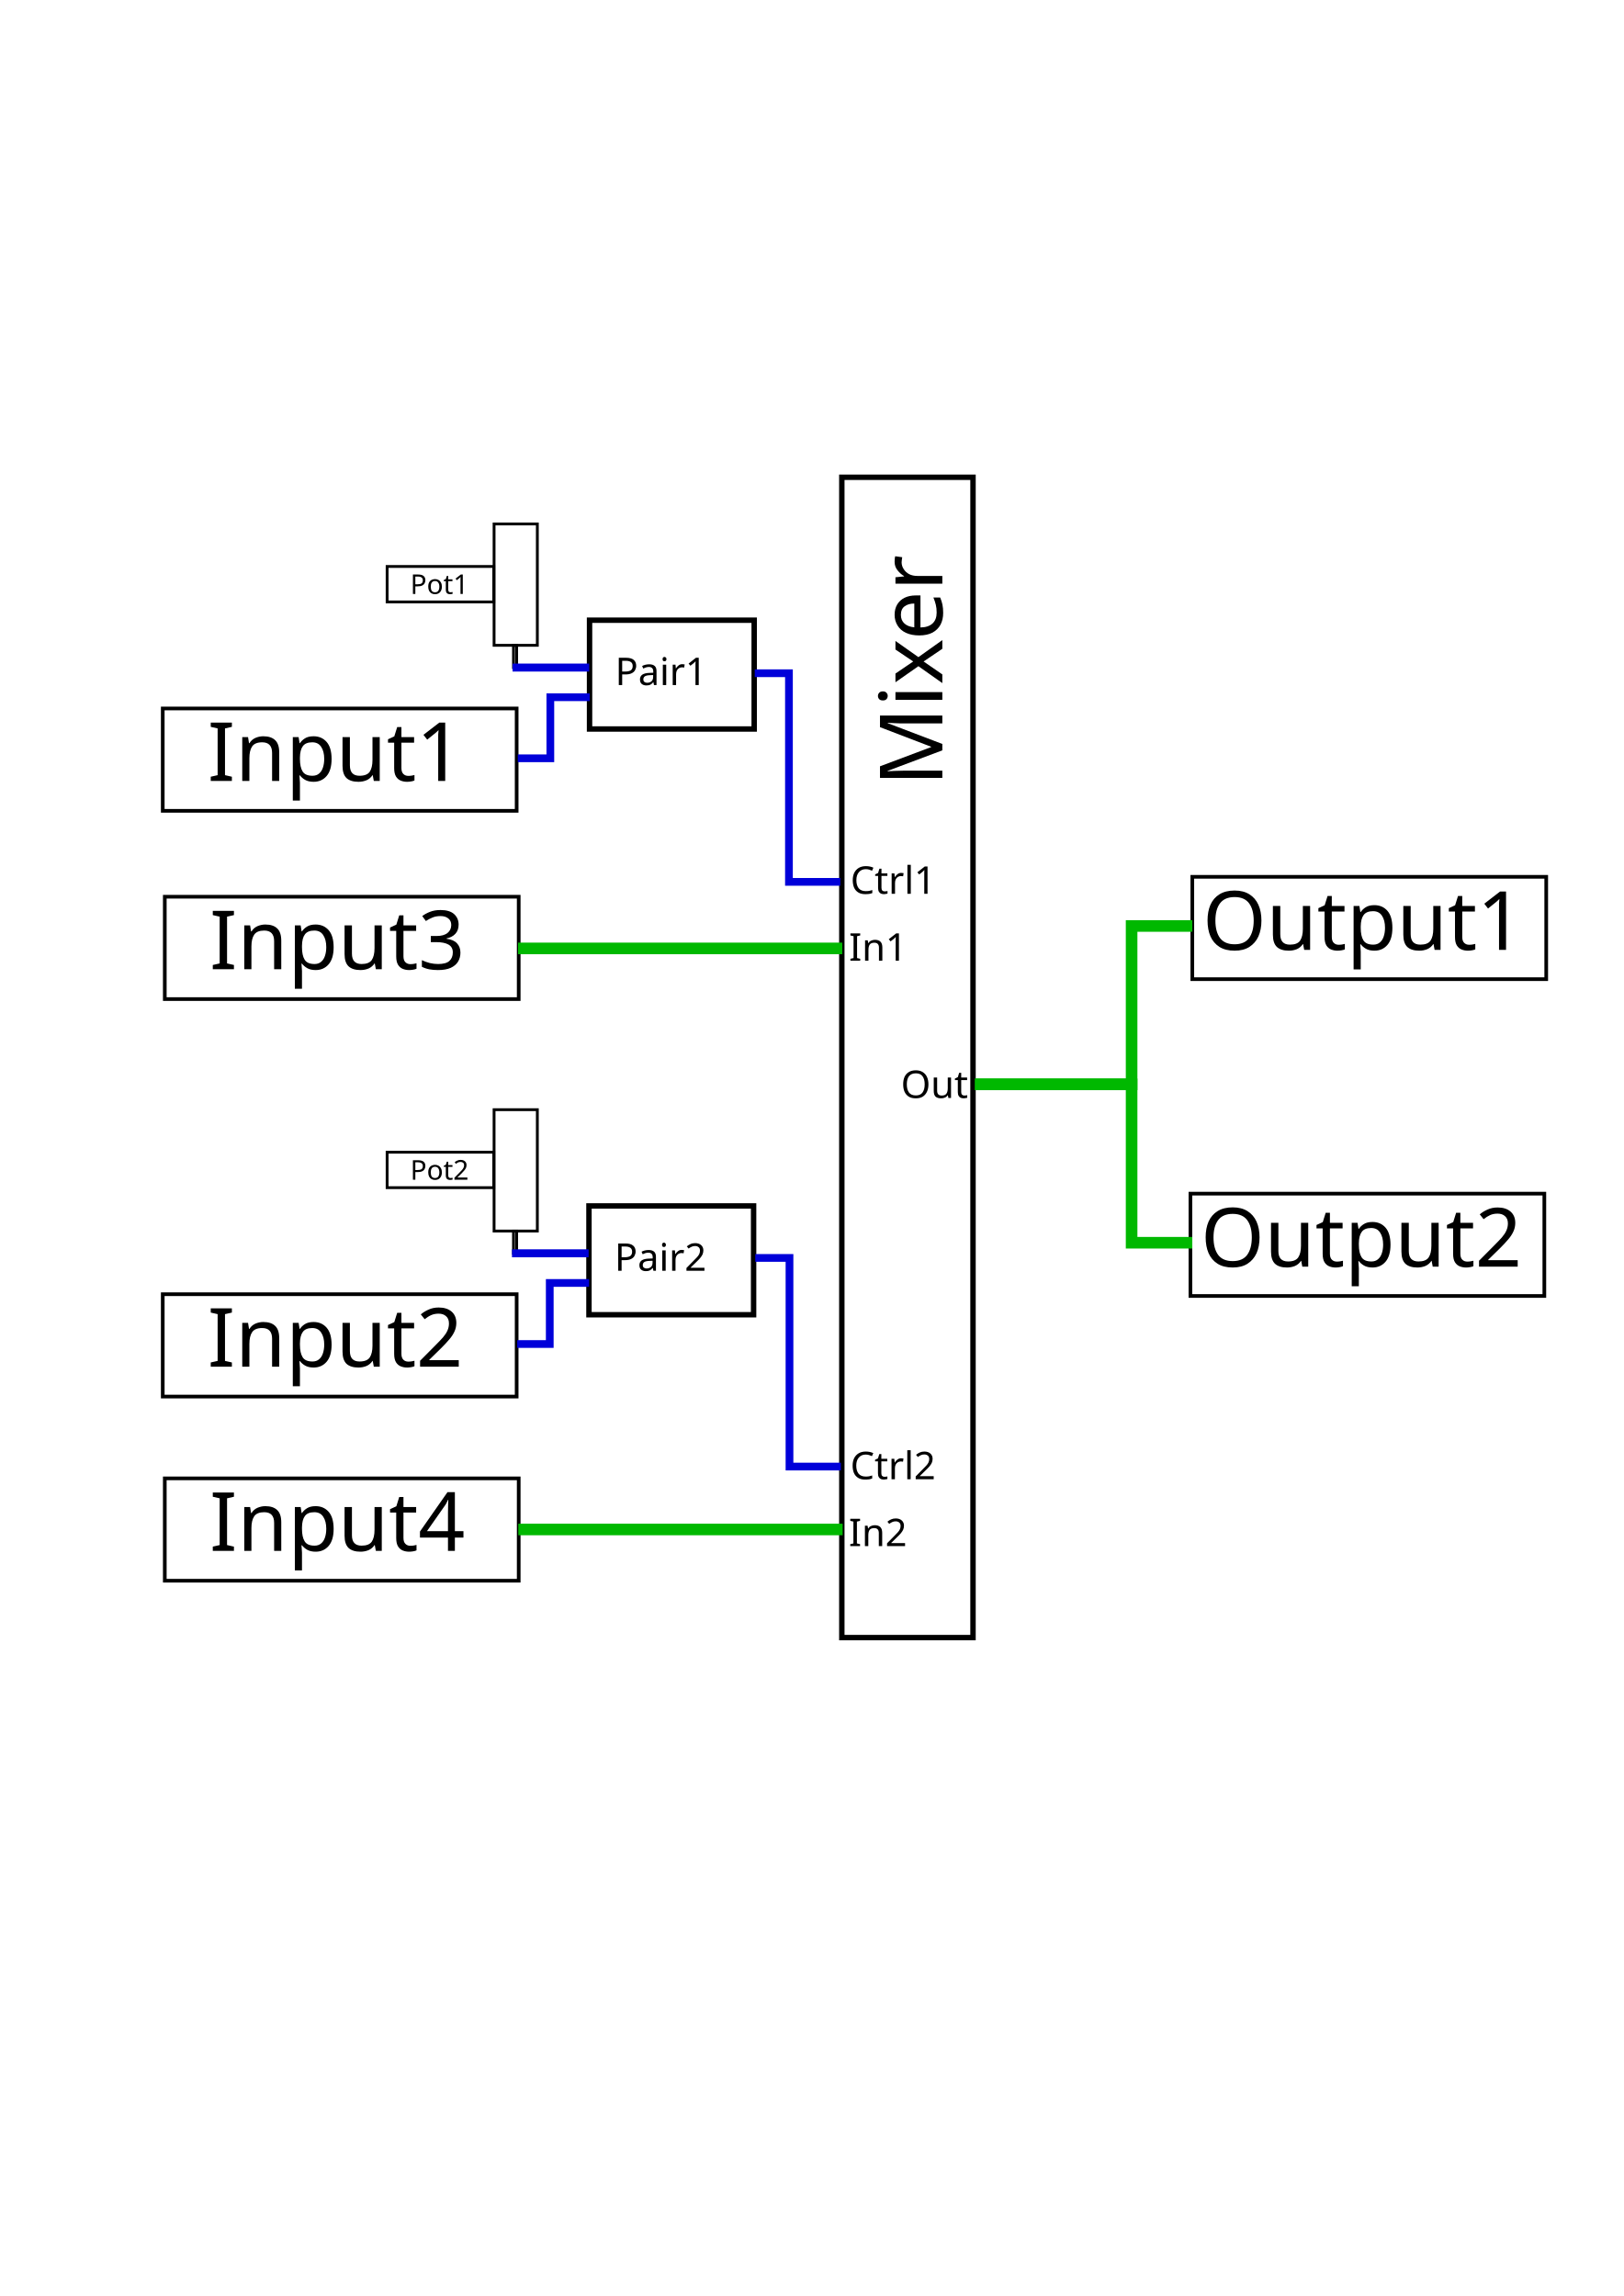
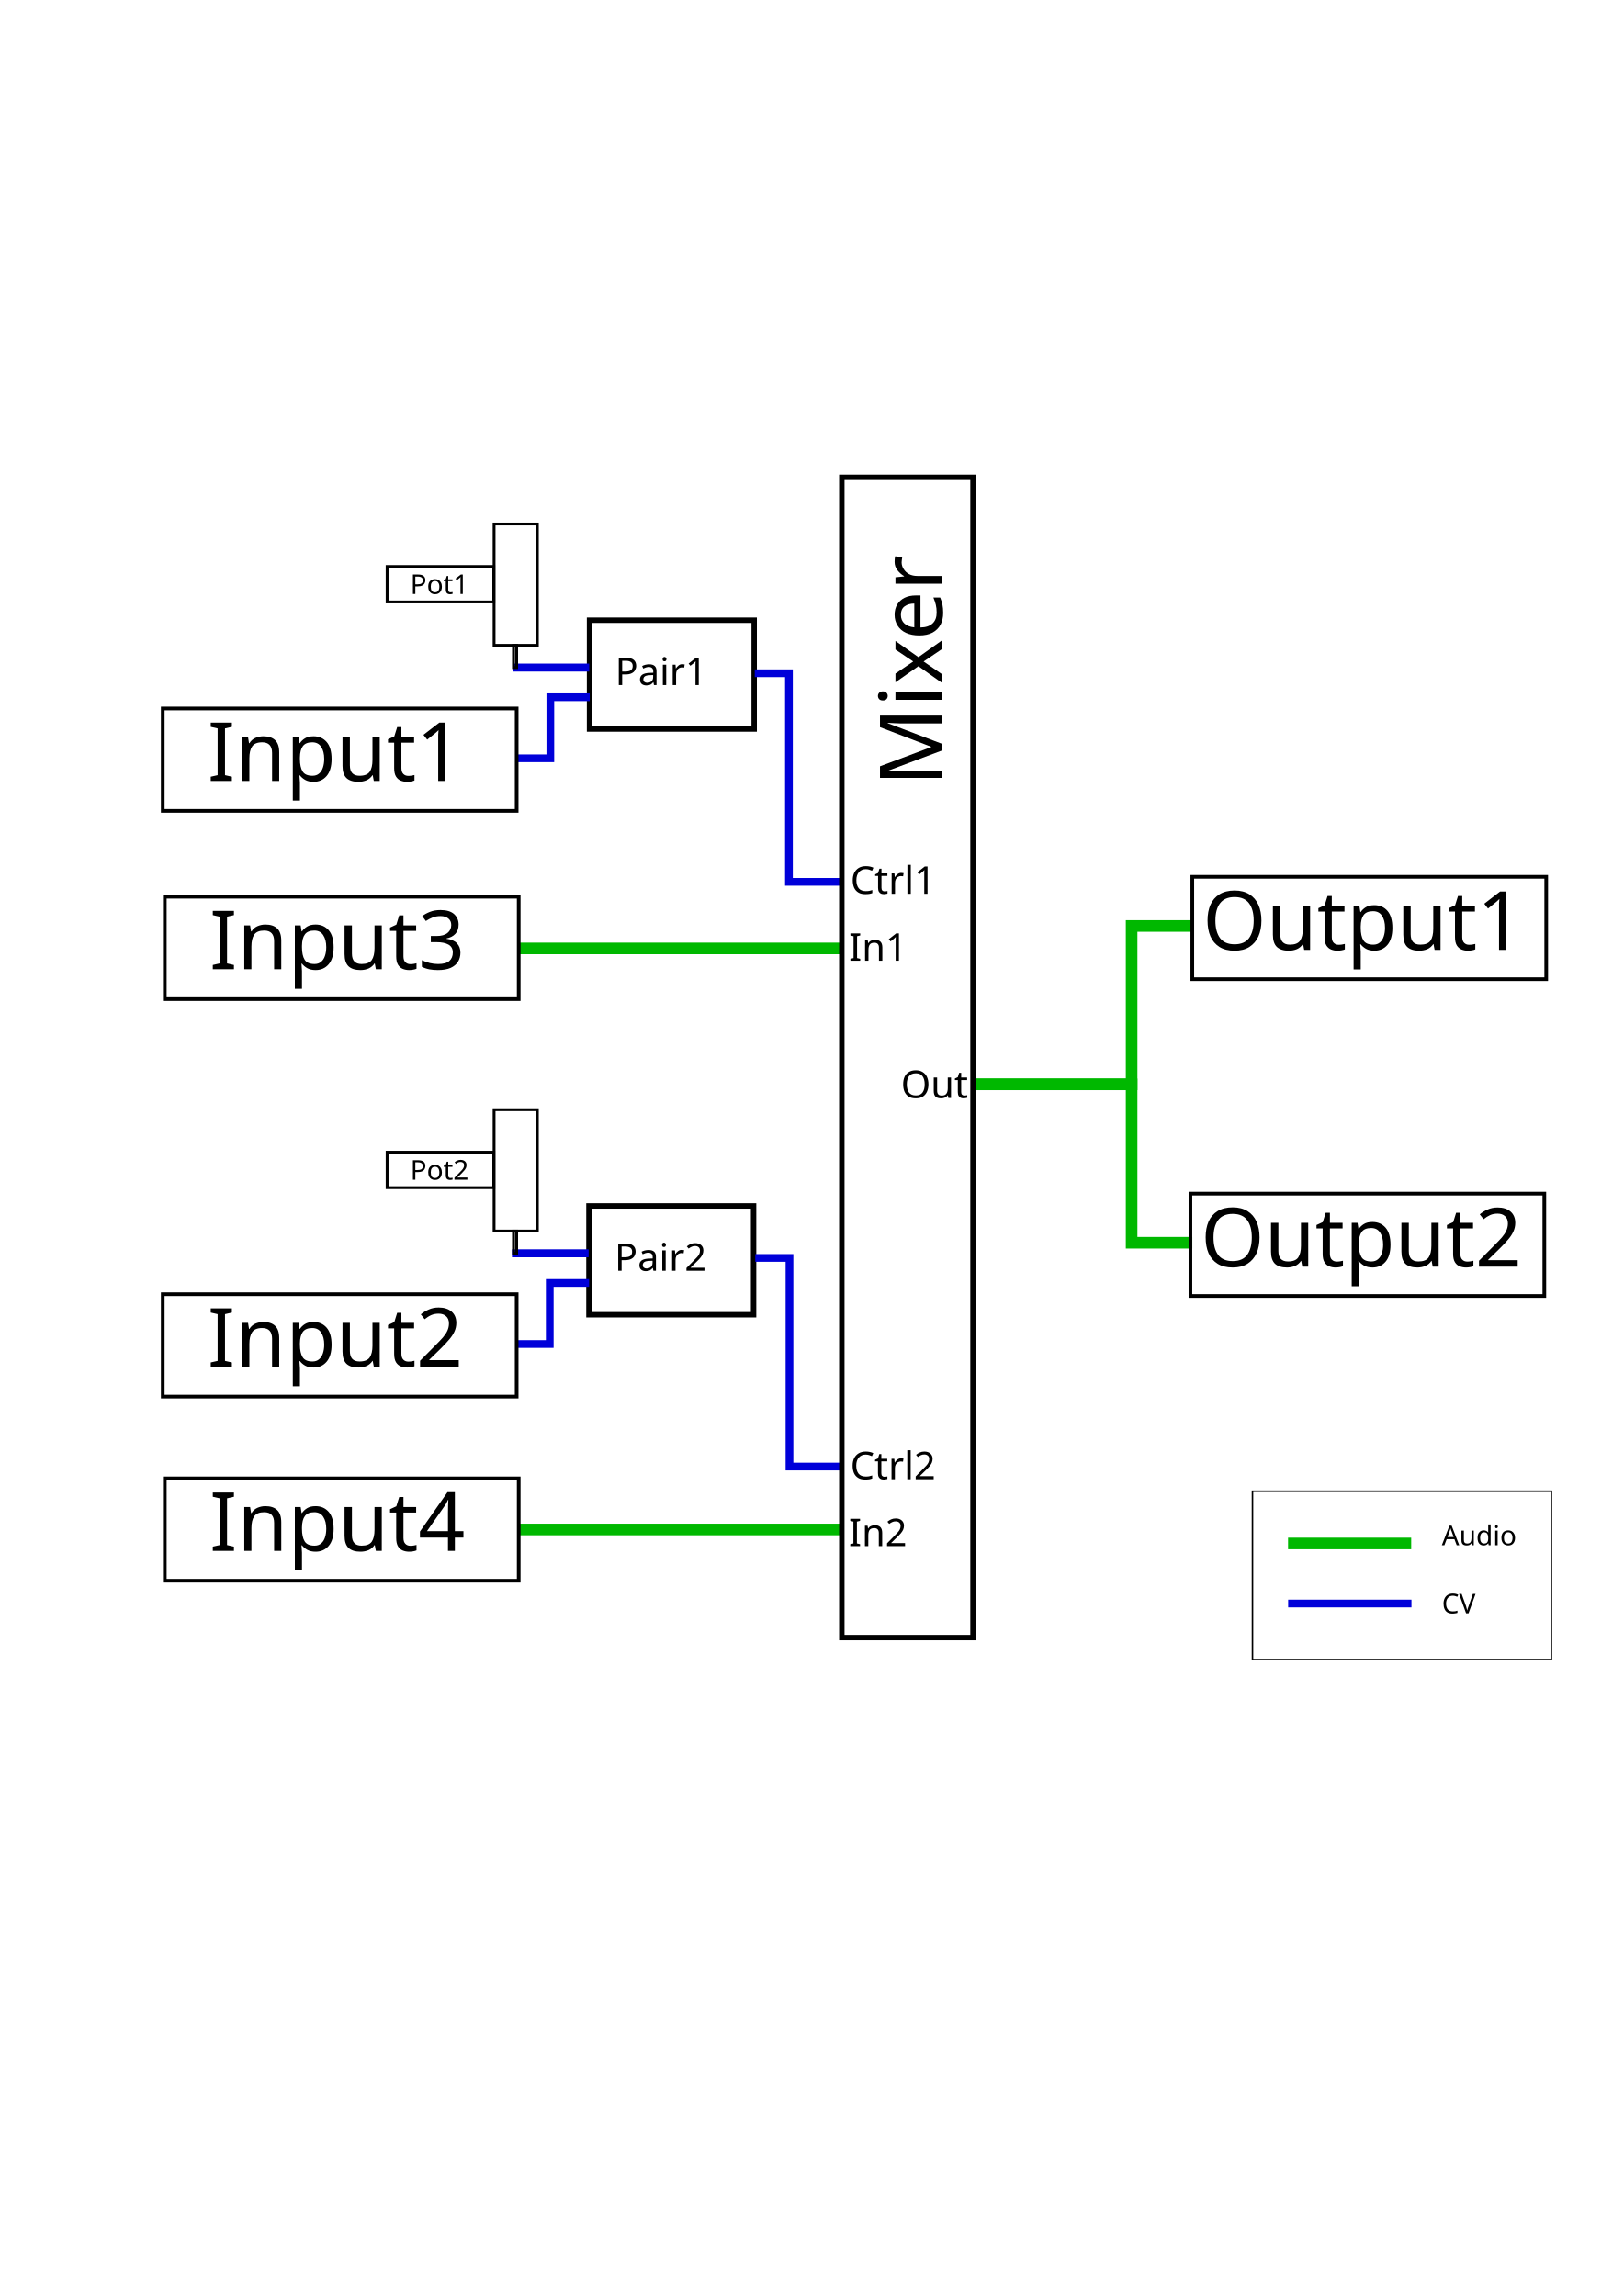
<svg xmlns="http://www.w3.org/2000/svg" width="210mm" height="297mm" viewBox="0 0 210 297" version="1.1" id="svg8">
  <defs id="defs2">
    </defs>
  <g id="layer1">
-     <g id="g976" transform="translate(11.35998,57.39708)">
-       <g id="g857" transform="translate(0.9944403,-57.5477)">
-         <text xml:space="preserve" style="font-style:normal;font-weight:normal;font-size:10.583px;line-height:1.25;font-family:sans-serif;fill:#000000;fill-opacity:1;stroke:none;stroke-width:0.365;stroke-miterlimit:4;stroke-dasharray:none;stroke-opacity:1" x="14.481" y="101.172" id="text837">
-           <tspan id="tspan835" x="14.481" y="101.172" style="fill:#000000;fill-opacity:1;stroke:none;stroke-width:0.365;stroke-miterlimit:4;stroke-dasharray:none;stroke-opacity:1">Input1</tspan>
-         </text>
-         <rect style="fill:none;fill-opacity:1;stroke:#000000;stroke-width:0.473;stroke-miterlimit:4;stroke-dasharray:none;stroke-opacity:1" id="rect839" width="45.773" height="13.239" x="8.694" y="91.796" />
-       </g>
-       <g id="g898" transform="translate(27.4084,-1.846798)">
-         <rect style="fill:none;fill-opacity:1;stroke:#000000;stroke-width:0.365;stroke-miterlimit:4;stroke-dasharray:none;stroke-opacity:1" id="rect883" width="5.595" height="15.698" x="25.133" y="12.226" />
-         <rect style="fill:none;fill-opacity:1;stroke:#000000;stroke-width:0.365;stroke-miterlimit:4;stroke-dasharray:none;stroke-opacity:1" id="rect885" width="13.792" height="4.587" x="11.3" y="17.725" />
-         <rect style="fill:none;fill-opacity:1;stroke:#000000;stroke-width:0.365;stroke-miterlimit:4;stroke-dasharray:none;stroke-opacity:1" id="rect887" width="0.41" height="2.871" x="27.644" y="27.932" />
-         <text xml:space="preserve" style="font-size:3.528px;line-height:1.25;font-family:sans-serif;stroke-width:0.265" x="14.292" y="21.28" id="text891">
-           <tspan id="tspan889" x="14.292" y="21.28" style="stroke-width:0.265">Pot1</tspan>
-         </text>
-       </g>
-     </g>
-     <g id="g988" transform="translate(9.508157,60.78504)">
-       <g id="g857-3" transform="translate(2.846263,14.83182)">
-         <text xml:space="preserve" style="font-style:normal;font-weight:normal;font-size:10.583px;line-height:1.25;font-family:sans-serif;fill:#000000;fill-opacity:1;stroke:none;stroke-width:0.365;stroke-miterlimit:4;stroke-dasharray:none;stroke-opacity:1" x="14.481" y="101.172" id="text837-5">
-           <tspan id="tspan835-8" x="14.481" y="101.172" style="fill:#000000;fill-opacity:1;stroke:none;stroke-width:0.365;stroke-miterlimit:4;stroke-dasharray:none;stroke-opacity:1">Input2</tspan>
-         </text>
-         <rect style="fill:none;fill-opacity:1;stroke:#000000;stroke-width:0.473;stroke-miterlimit:4;stroke-dasharray:none;stroke-opacity:1" id="rect839-6" width="45.773" height="13.239" x="8.694" y="91.796" />
-       </g>
-       <g id="g898-6" transform="translate(29.26022,70.53272)">
-         <rect style="fill:none;fill-opacity:1;stroke:#000000;stroke-width:0.365;stroke-miterlimit:4;stroke-dasharray:none;stroke-opacity:1" id="rect883-6" width="5.595" height="15.698" x="25.133" y="12.226" />
-         <rect style="fill:none;fill-opacity:1;stroke:#000000;stroke-width:0.365;stroke-miterlimit:4;stroke-dasharray:none;stroke-opacity:1" id="rect885-6" width="13.792" height="4.587" x="11.3" y="17.725" />
-         <rect style="fill:none;fill-opacity:1;stroke:#000000;stroke-width:0.365;stroke-miterlimit:4;stroke-dasharray:none;stroke-opacity:1" id="rect887-4" width="0.41" height="2.871" x="27.644" y="27.932" />
-         <text xml:space="preserve" style="font-size:3.528px;line-height:1.25;font-family:sans-serif;stroke-width:0.265" x="14.292" y="21.28" id="text891-1">
-           <tspan id="tspan889-9" x="14.292" y="21.28" style="stroke-width:0.265">Pot2</tspan>
-         </text>
-       </g>
-     </g>
-     <g id="g857-7" transform="translate(12.61909,24.20082)">
-       <text xml:space="preserve" style="font-style:normal;font-weight:normal;font-size:10.583px;line-height:1.25;font-family:sans-serif;fill:#000000;fill-opacity:1;stroke:none;stroke-width:0.365;stroke-miterlimit:4;stroke-dasharray:none;stroke-opacity:1" x="14.481" y="101.172" id="text837-2">
-         <tspan id="tspan835-4" x="14.481" y="101.172" style="fill:#000000;fill-opacity:1;stroke:none;stroke-width:0.365;stroke-miterlimit:4;stroke-dasharray:none;stroke-opacity:1">Input3</tspan>
-       </text>
-       <rect style="fill:none;fill-opacity:1;stroke:#000000;stroke-width:0.473;stroke-miterlimit:4;stroke-dasharray:none;stroke-opacity:1" id="rect839-8" width="45.773" height="13.239" x="8.694" y="91.796" />
-     </g>
-     <g id="g857-5" transform="translate(12.61909,99.43913)">
-       <text xml:space="preserve" style="font-style:normal;font-weight:normal;font-size:10.583px;line-height:1.25;font-family:sans-serif;fill:#000000;fill-opacity:1;stroke:none;stroke-width:0.365;stroke-miterlimit:4;stroke-dasharray:none;stroke-opacity:1" x="14.481" y="101.172" id="text837-7">
-         <tspan id="tspan835-9" x="14.481" y="101.172" style="fill:#000000;fill-opacity:1;stroke:none;stroke-width:0.365;stroke-miterlimit:4;stroke-dasharray:none;stroke-opacity:1">Input4</tspan>
-       </text>
-       <rect style="fill:none;fill-opacity:1;stroke:#000000;stroke-width:0.473;stroke-miterlimit:4;stroke-dasharray:none;stroke-opacity:1" id="rect839-9" width="45.773" height="13.239" x="8.694" y="91.796" />
-     </g>
-     <g id="g1025" transform="translate(145.5124,21.62478)">
-       <text xml:space="preserve" style="font-style:normal;font-weight:normal;font-size:10.583px;line-height:1.25;font-family:sans-serif;fill:#000000;fill-opacity:1;stroke:none;stroke-width:0.365;stroke-miterlimit:4;stroke-dasharray:none;stroke-opacity:1" x="10.024" y="101.242" id="text837-2-1">
-         <tspan id="tspan835-4-5" x="10.024" y="101.242" style="fill:#000000;fill-opacity:1;stroke:none;stroke-width:0.365;stroke-miterlimit:4;stroke-dasharray:none;stroke-opacity:1">Output1</tspan>
-       </text>
-       <rect style="fill:none;fill-opacity:1;stroke:#000000;stroke-width:0.473;stroke-miterlimit:4;stroke-dasharray:none;stroke-opacity:1" id="rect839-8-0" width="45.773" height="13.239" x="8.694" y="91.796" />
-     </g>
-     <g id="g1025-0" transform="translate(145.2688,62.60728)">
-       <text xml:space="preserve" style="font-style:normal;font-weight:normal;font-size:10.583px;line-height:1.25;font-family:sans-serif;fill:#000000;fill-opacity:1;stroke:none;stroke-width:0.365;stroke-miterlimit:4;stroke-dasharray:none;stroke-opacity:1" x="10.024" y="101.242" id="text837-2-1-0">
-         <tspan id="tspan835-4-5-7" x="10.024" y="101.242" style="fill:#000000;fill-opacity:1;stroke:none;stroke-width:0.365;stroke-miterlimit:4;stroke-dasharray:none;stroke-opacity:1">Output2</tspan>
-       </text>
-       <rect style="fill:none;fill-opacity:1;stroke:#000000;stroke-width:0.473;stroke-miterlimit:4;stroke-dasharray:none;stroke-opacity:1" id="rect839-8-0-2" width="45.773" height="13.239" x="8.694" y="91.796" />
-     </g>
-     <rect style="fill:none;fill-opacity:1;stroke:#000000;stroke-width:0.7;stroke-miterlimit:4;stroke-dasharray:none;stroke-opacity:1" id="rect1059" width="16.967" height="150.094" x="108.876" y="61.737" />
    <path style="fill:none;stroke:#00b800;stroke-width:1.5;stroke-linecap:butt;stroke-linejoin:miter;stroke-miterlimit:4;stroke-dasharray:none;stroke-opacity:1" d="m 126.1,140.267 h 20.255 v 20.487 h 7.851" id="path1061" />
    <path style="fill:none;stroke:#00b800;stroke-width:1.5;stroke-linecap:butt;stroke-linejoin:miter;stroke-opacity:1;stroke-miterlimit:4;stroke-dasharray:none" d="m 126.1,140.267 h 20.255 v -20.487 h 7.851" id="path1061-8" />
    <path style="fill:none;stroke:#00b800;stroke-width:1.5;stroke-linecap:butt;stroke-linejoin:miter;stroke-opacity:1;stroke-miterlimit:4;stroke-dasharray:none" d="M 67.002,122.683 H 108.933" id="path1080" />
-     <path style="fill:none;stroke:#00b800;stroke-width:1.496;stroke-linecap:butt;stroke-linejoin:miter;stroke-miterlimit:4;stroke-dasharray:none;stroke-opacity:1" d="m 67.035,197.845 h 41.201 v 0.002" id="path1082" />
+     <path style="fill:none;stroke:#00b800;stroke-width:1.5;stroke-linecap:butt;stroke-linejoin:miter;stroke-miterlimit:4;stroke-dasharray:none;stroke-opacity:1" d="m 67.035,197.845 h 41.201 v 0.002" id="path1082" />
    <rect style="fill:none;fill-opacity:1;stroke:#000000;stroke-width:0.7;stroke-miterlimit:4;stroke-dasharray:none;stroke-opacity:1" id="rect1084" width="21.294" height="14.074" x="76.172" y="155.994" />
    <text xml:space="preserve" style="font-size:4.939px;line-height:1.25;font-family:sans-serif;stroke-width:0.265" x="79.472" y="164.382" id="text1090">
      <tspan id="tspan1088" x="79.472" y="164.382" style="font-size:4.939px;stroke-width:0.265">Pair2</tspan>
    </text>
    <path style="fill:none;stroke:#0000d9;stroke-width:1.032;stroke-linecap:butt;stroke-linejoin:miter;stroke-miterlimit:4;stroke-dasharray:none;stroke-opacity:1" d="m 66.217,162.121 h 9.913" id="path1092" />
    <path style="fill:none;stroke:#0000d9;stroke-width:1;stroke-linecap:butt;stroke-linejoin:miter;stroke-opacity:1;stroke-miterlimit:4;stroke-dasharray:none" d="m 66.893,173.856 h 4.209 v -7.899 h 5.091" id="path1094" />
    <rect style="fill:none;fill-opacity:1;stroke:#000000;stroke-width:0.7;stroke-miterlimit:4;stroke-dasharray:none;stroke-opacity:1" id="rect1084-8" width="21.294" height="14.074" x="76.248" y="80.226" />
    <text xml:space="preserve" style="font-size:4.939px;line-height:1.25;font-family:sans-serif;stroke-width:0.265" x="79.548" y="88.615" id="text1090-5">
      <tspan id="tspan1088-3" x="79.548" y="88.615" style="font-size:4.939px;stroke-width:0.265">Pair1</tspan>
    </text>
    <path style="fill:none;stroke:#0000d9;stroke-width:1.032;stroke-linecap:butt;stroke-linejoin:miter;stroke-miterlimit:4;stroke-dasharray:none;stroke-opacity:1" d="m 66.292,86.353 h 9.913" id="path1092-6" />
    <path style="fill:none;stroke:#0000d9;stroke-width:1;stroke-linecap:butt;stroke-linejoin:miter;stroke-miterlimit:4;stroke-dasharray:none;stroke-opacity:1" d="m 66.968,98.089 h 4.209 v -7.899 h 5.091" id="path1094-1" />
    <path style="fill:none;stroke:#0000d9;stroke-width:1;stroke-linecap:butt;stroke-linejoin:miter;stroke-opacity:1;stroke-miterlimit:4;stroke-dasharray:none" d="m 97.683,162.72 h 4.425 v 26.988 h 6.648" id="path1123" />
    <path style="fill:none;stroke:#0000d9;stroke-width:1;stroke-linecap:butt;stroke-linejoin:miter;stroke-miterlimit:4;stroke-dasharray:none;stroke-opacity:1" d="m 97.613,87.086 h 4.425 v 26.988 h 6.648" id="path1123-9" />
    <text xml:space="preserve" style="font-size:11.289px;line-height:1.25;font-family:sans-serif;stroke-width:0.265" x="-101.719" y="121.878" id="text1142" transform="rotate(-90)">
      <tspan id="tspan1140" x="-101.719" y="121.878" style="font-size:11.289px;stroke-width:0.265">Mixer</tspan>
    </text>
    <text xml:space="preserve" style="font-size:3.528px;line-height:1.25;font-family:sans-serif;stroke-width:0.265" x="109.787" y="124.271" id="text1146">
      <tspan id="tspan1144" x="109.787" y="124.271" style="font-size:4.939px;stroke-width:0.265">In1</tspan>
    </text>
    <text xml:space="preserve" style="font-size:3.528px;line-height:1.25;font-family:sans-serif;stroke-width:0.265" x="116.516" y="142.028" id="text1146-5">
      <tspan id="tspan1144-9" x="116.516" y="142.028" style="font-size:4.939px;stroke-width:0.265">Out</tspan>
    </text>
    <text xml:space="preserve" style="font-size:3.528px;line-height:1.25;font-family:sans-serif;stroke-width:0.265" x="109.994" y="115.617" id="text1146-53">
      <tspan id="tspan1144-6" x="109.994" y="115.617" style="font-size:4.939px;stroke-width:0.265">Ctrl1</tspan>
    </text>
    <text xml:space="preserve" style="font-size:3.528px;line-height:1.25;font-family:sans-serif;stroke-width:0.265" x="109.767" y="199.995" id="text1146-9">
      <tspan id="tspan1144-4" x="109.767" y="199.995" style="font-size:4.939px;stroke-width:0.265">In2</tspan>
    </text>
    <text xml:space="preserve" style="font-size:3.528px;line-height:1.25;font-family:sans-serif;stroke-width:0.265" x="109.975" y="191.341" id="text1146-53-7">
      <tspan id="tspan1144-6-9" x="109.975" y="191.341" style="font-size:4.939px;stroke-width:0.265">Ctrl2</tspan>
    </text>
+     <path style="fill:none;stroke:#00b800;stroke-width:1.5;stroke-linecap:butt;stroke-linejoin:miter;stroke-miterlimit:4;stroke-dasharray:none;stroke-opacity:1" d="m 166.59,199.656 h 15.177 v 0.003" id="path1082-9" />
+     <text xml:space="preserve" style="font-size:3.528px;line-height:1.25;font-family:sans-serif;stroke-width:0.265" x="186.479" y="199.879" id="text1233">
+       <tspan id="tspan1231" x="186.479" y="199.879" style="stroke-width:0.265">Audio</tspan>
+       <tspan x="186.479" y="204.289" style="stroke-width:0.265" id="tspan1235" />
+       <tspan x="186.479" y="208.699" style="stroke-width:0.265" id="tspan1237">CV</tspan>
+     </text>
+     <path style="fill:none;stroke:#0000d9;stroke-width:1;stroke-linecap:butt;stroke-linejoin:miter;stroke-miterlimit:4;stroke-dasharray:none;stroke-opacity:1" d="M 166.602,207.424 H 182.55" id="path1092-2" />
+     <rect style="fill:none;fill-opacity:1;stroke:#000000;stroke-width:0.2;stroke-miterlimit:4;stroke-dasharray:none;stroke-opacity:1" id="rect1254" width="38.656" height="21.783" x="161.99" y="192.896" />
+     <rect style="fill:none;fill-opacity:1;stroke:#000000;stroke-width:0.7;stroke-miterlimit:4;stroke-dasharray:none;stroke-opacity:1" id="rect1059" width="16.967" height="150.094" x="108.876" y="61.737" />
+     <g id="g857-5" transform="translate(12.61909,99.43913)">
+       <text xml:space="preserve" style="font-style:normal;font-weight:normal;font-size:10.583px;line-height:1.25;font-family:sans-serif;fill:#000000;fill-opacity:1;stroke:none;stroke-width:0.365;stroke-miterlimit:4;stroke-dasharray:none;stroke-opacity:1" x="14.481" y="101.172" id="text837-7">
+         <tspan id="tspan835-9" x="14.481" y="101.172" style="fill:#000000;fill-opacity:1;stroke:none;stroke-width:0.365;stroke-miterlimit:4;stroke-dasharray:none;stroke-opacity:1">Input4</tspan>
+       </text>
+       <rect style="fill:none;fill-opacity:1;stroke:#000000;stroke-width:0.473;stroke-miterlimit:4;stroke-dasharray:none;stroke-opacity:1" id="rect839-9" width="45.773" height="13.239" x="8.694" y="91.796" />
+     </g>
+     <g id="g988" transform="translate(9.508157,60.78504)">
+       <g id="g857-3" transform="translate(2.846263,14.83182)">
+         <text xml:space="preserve" style="font-style:normal;font-weight:normal;font-size:10.583px;line-height:1.25;font-family:sans-serif;fill:#000000;fill-opacity:1;stroke:none;stroke-width:0.365;stroke-miterlimit:4;stroke-dasharray:none;stroke-opacity:1" x="14.481" y="101.172" id="text837-5">
+           <tspan id="tspan835-8" x="14.481" y="101.172" style="fill:#000000;fill-opacity:1;stroke:none;stroke-width:0.365;stroke-miterlimit:4;stroke-dasharray:none;stroke-opacity:1">Input2</tspan>
+         </text>
+         <rect style="fill:none;fill-opacity:1;stroke:#000000;stroke-width:0.473;stroke-miterlimit:4;stroke-dasharray:none;stroke-opacity:1" id="rect839-6" width="45.773" height="13.239" x="8.694" y="91.796" />
+       </g>
+       <g id="g898-6" transform="translate(29.26022,70.53272)">
+         <rect style="fill:none;fill-opacity:1;stroke:#000000;stroke-width:0.365;stroke-miterlimit:4;stroke-dasharray:none;stroke-opacity:1" id="rect883-6" width="5.595" height="15.698" x="25.133" y="12.226" />
+         <rect style="fill:none;fill-opacity:1;stroke:#000000;stroke-width:0.365;stroke-miterlimit:4;stroke-dasharray:none;stroke-opacity:1" id="rect885-6" width="13.792" height="4.587" x="11.3" y="17.725" />
+         <rect style="fill:none;fill-opacity:1;stroke:#000000;stroke-width:0.365;stroke-miterlimit:4;stroke-dasharray:none;stroke-opacity:1" id="rect887-4" width="0.41" height="2.871" x="27.644" y="27.932" />
+         <text xml:space="preserve" style="font-size:3.528px;line-height:1.25;font-family:sans-serif;stroke-width:0.265" x="14.292" y="21.28" id="text891-1">
+           <tspan id="tspan889-9" x="14.292" y="21.28" style="stroke-width:0.265">Pot2</tspan>
+         </text>
+       </g>
+     </g>
+     <g id="g857-7" transform="translate(12.61909,24.20082)">
+       <text xml:space="preserve" style="font-style:normal;font-weight:normal;font-size:10.583px;line-height:1.25;font-family:sans-serif;fill:#000000;fill-opacity:1;stroke:none;stroke-width:0.365;stroke-miterlimit:4;stroke-dasharray:none;stroke-opacity:1" x="14.481" y="101.172" id="text837-2">
+         <tspan id="tspan835-4" x="14.481" y="101.172" style="fill:#000000;fill-opacity:1;stroke:none;stroke-width:0.365;stroke-miterlimit:4;stroke-dasharray:none;stroke-opacity:1">Input3</tspan>
+       </text>
+       <rect style="fill:none;fill-opacity:1;stroke:#000000;stroke-width:0.473;stroke-miterlimit:4;stroke-dasharray:none;stroke-opacity:1" id="rect839-8" width="45.773" height="13.239" x="8.694" y="91.796" />
+     </g>
+     <g id="g976" transform="translate(11.35998,57.39708)">
+       <g id="g857" transform="translate(0.9944403,-57.5477)">
+         <text xml:space="preserve" style="font-style:normal;font-weight:normal;font-size:10.583px;line-height:1.25;font-family:sans-serif;fill:#000000;fill-opacity:1;stroke:none;stroke-width:0.365;stroke-miterlimit:4;stroke-dasharray:none;stroke-opacity:1" x="14.481" y="101.172" id="text837">
+           <tspan id="tspan835" x="14.481" y="101.172" style="fill:#000000;fill-opacity:1;stroke:none;stroke-width:0.365;stroke-miterlimit:4;stroke-dasharray:none;stroke-opacity:1">Input1</tspan>
+         </text>
+         <rect style="fill:none;fill-opacity:1;stroke:#000000;stroke-width:0.473;stroke-miterlimit:4;stroke-dasharray:none;stroke-opacity:1" id="rect839" width="45.773" height="13.239" x="8.694" y="91.796" />
+       </g>
+       <g id="g898" transform="translate(27.4084,-1.846798)">
+         <rect style="fill:none;fill-opacity:1;stroke:#000000;stroke-width:0.365;stroke-miterlimit:4;stroke-dasharray:none;stroke-opacity:1" id="rect883" width="5.595" height="15.698" x="25.133" y="12.226" />
+         <rect style="fill:none;fill-opacity:1;stroke:#000000;stroke-width:0.365;stroke-miterlimit:4;stroke-dasharray:none;stroke-opacity:1" id="rect885" width="13.792" height="4.587" x="11.3" y="17.725" />
+         <rect style="fill:none;fill-opacity:1;stroke:#000000;stroke-width:0.365;stroke-miterlimit:4;stroke-dasharray:none;stroke-opacity:1" id="rect887" width="0.41" height="2.871" x="27.644" y="27.932" />
+         <text xml:space="preserve" style="font-size:3.528px;line-height:1.25;font-family:sans-serif;stroke-width:0.265" x="14.292" y="21.28" id="text891">
+           <tspan id="tspan889" x="14.292" y="21.28" style="stroke-width:0.265">Pot1</tspan>
+         </text>
+       </g>
+     </g>
+     <g id="g1025" transform="translate(145.5124,21.62478)">
+       <text xml:space="preserve" style="font-style:normal;font-weight:normal;font-size:10.583px;line-height:1.25;font-family:sans-serif;fill:#000000;fill-opacity:1;stroke:none;stroke-width:0.365;stroke-miterlimit:4;stroke-dasharray:none;stroke-opacity:1" x="10.024" y="101.242" id="text837-2-1">
+         <tspan id="tspan835-4-5" x="10.024" y="101.242" style="fill:#000000;fill-opacity:1;stroke:none;stroke-width:0.365;stroke-miterlimit:4;stroke-dasharray:none;stroke-opacity:1">Output1</tspan>
+       </text>
+       <rect style="fill:none;fill-opacity:1;stroke:#000000;stroke-width:0.473;stroke-miterlimit:4;stroke-dasharray:none;stroke-opacity:1" id="rect839-8-0" width="45.773" height="13.239" x="8.694" y="91.796" />
+     </g>
+     <g id="g1025-0" transform="translate(145.2688,62.60728)">
+       <text xml:space="preserve" style="font-style:normal;font-weight:normal;font-size:10.583px;line-height:1.25;font-family:sans-serif;fill:#000000;fill-opacity:1;stroke:none;stroke-width:0.365;stroke-miterlimit:4;stroke-dasharray:none;stroke-opacity:1" x="10.024" y="101.242" id="text837-2-1-0">
+         <tspan id="tspan835-4-5-7" x="10.024" y="101.242" style="fill:#000000;fill-opacity:1;stroke:none;stroke-width:0.365;stroke-miterlimit:4;stroke-dasharray:none;stroke-opacity:1">Output2</tspan>
+       </text>
+       <rect style="fill:none;fill-opacity:1;stroke:#000000;stroke-width:0.473;stroke-miterlimit:4;stroke-dasharray:none;stroke-opacity:1" id="rect839-8-0-2" width="45.773" height="13.239" x="8.694" y="91.796" />
+     </g>
  </g>
</svg>
